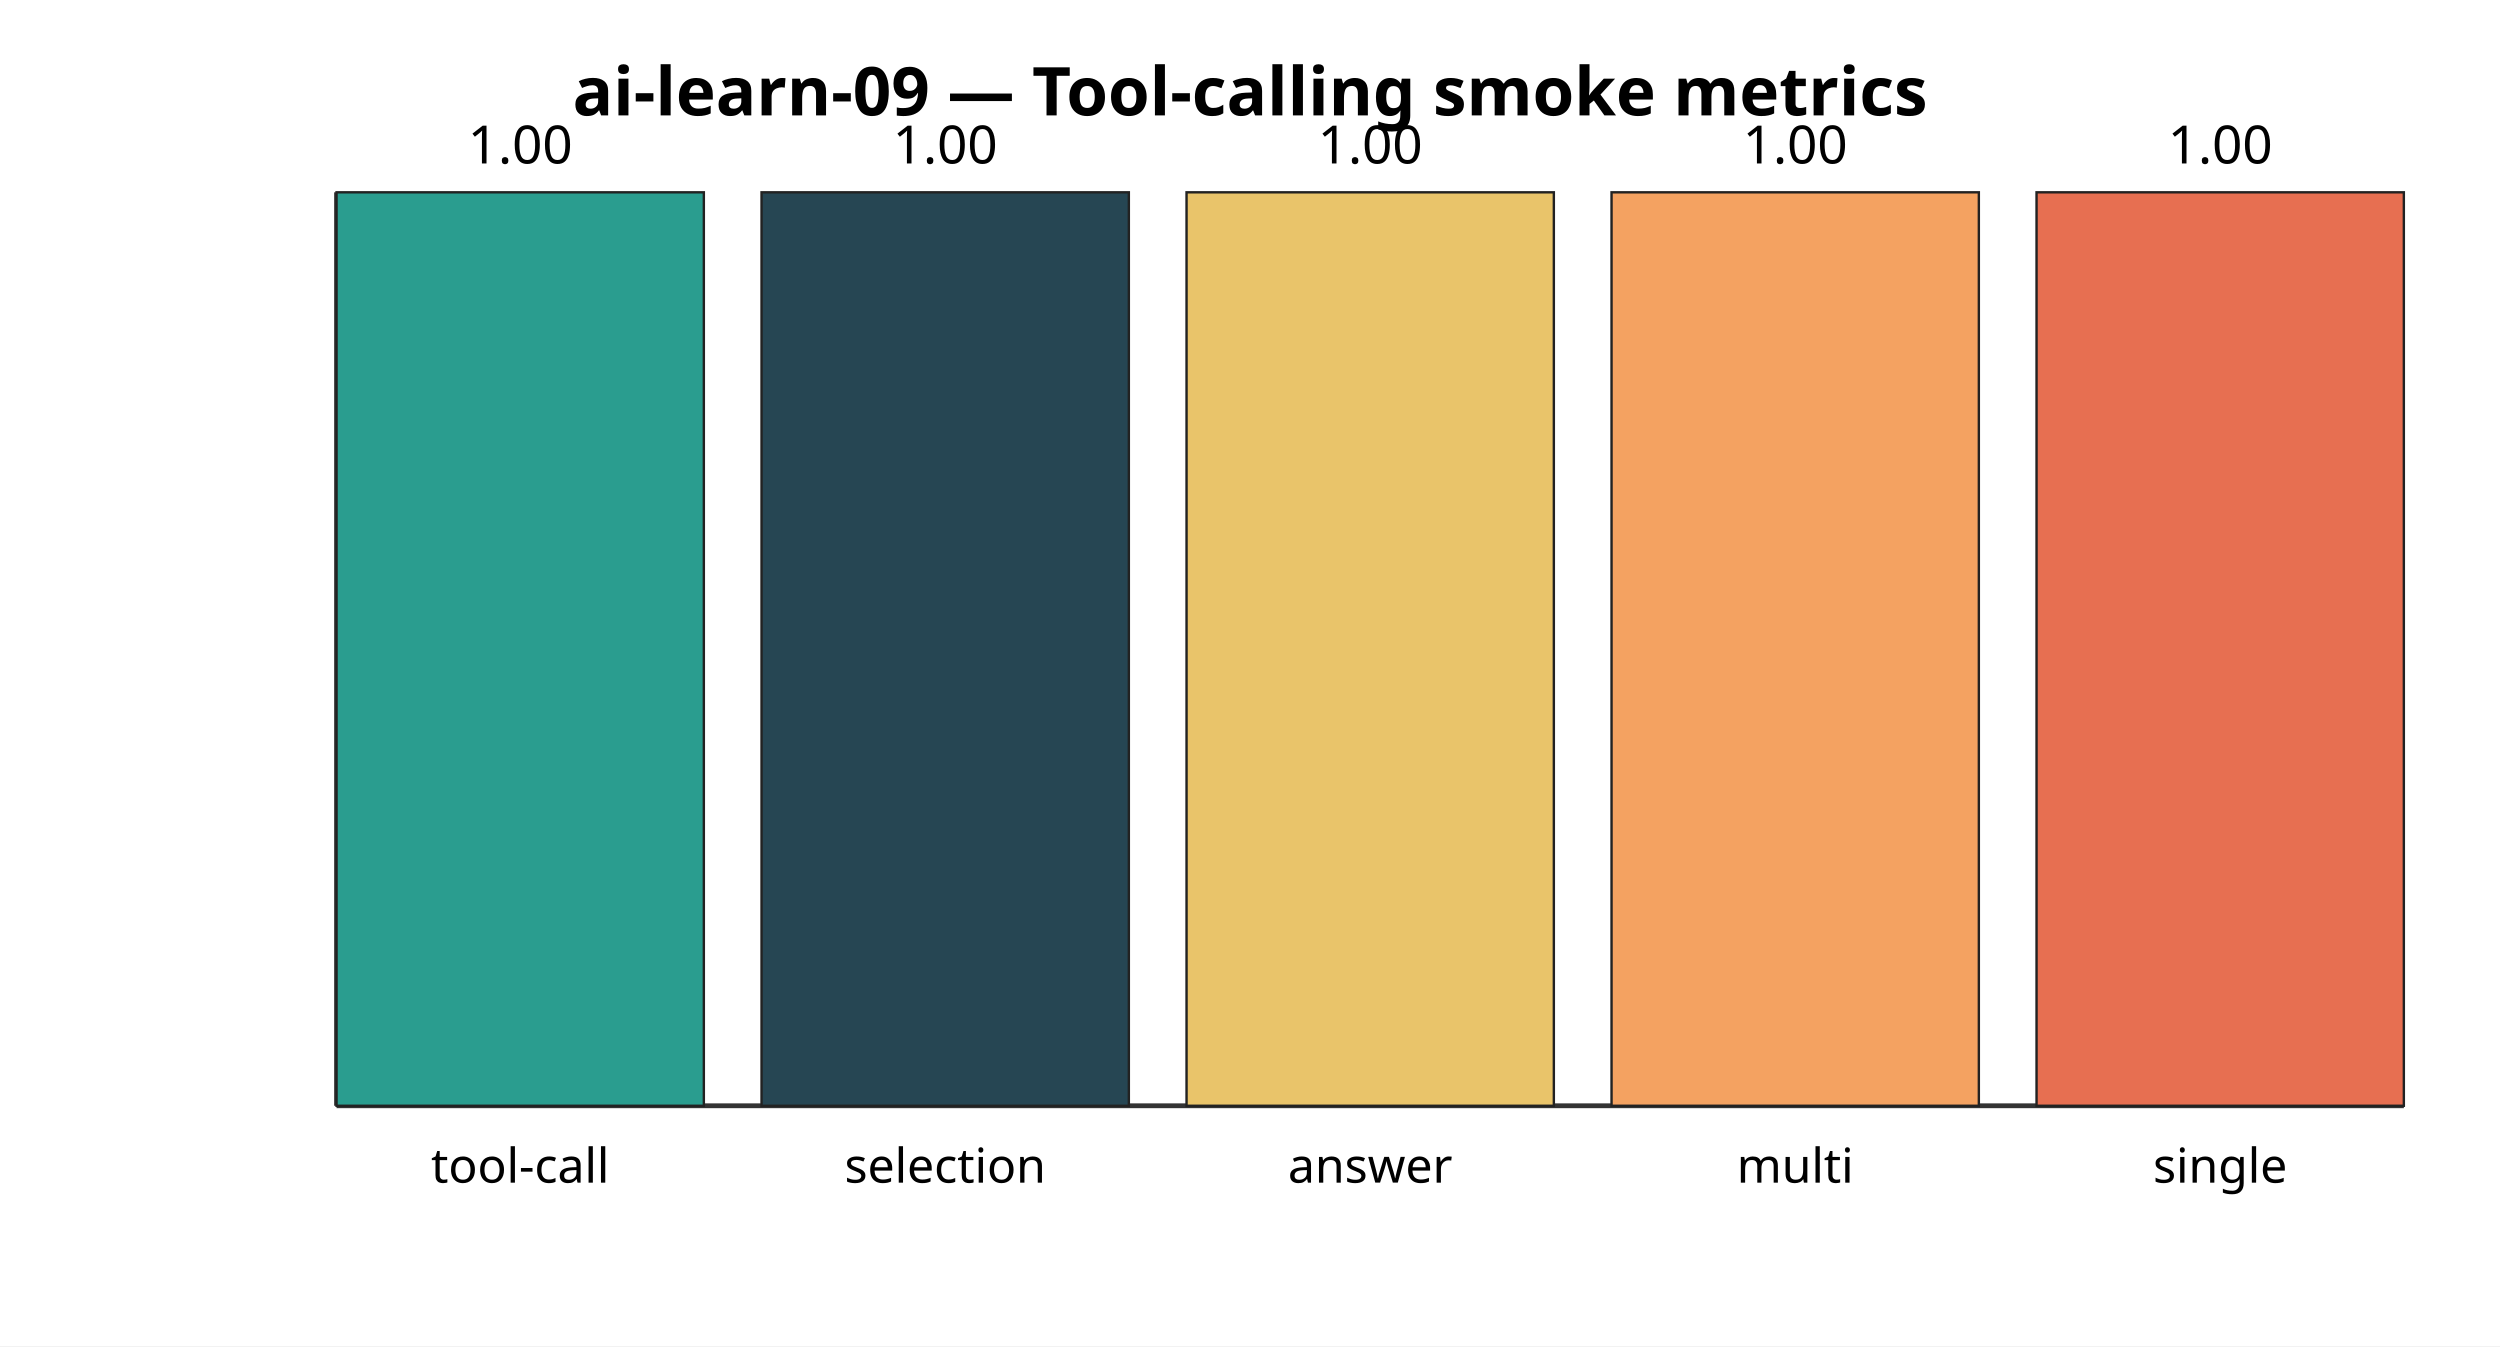
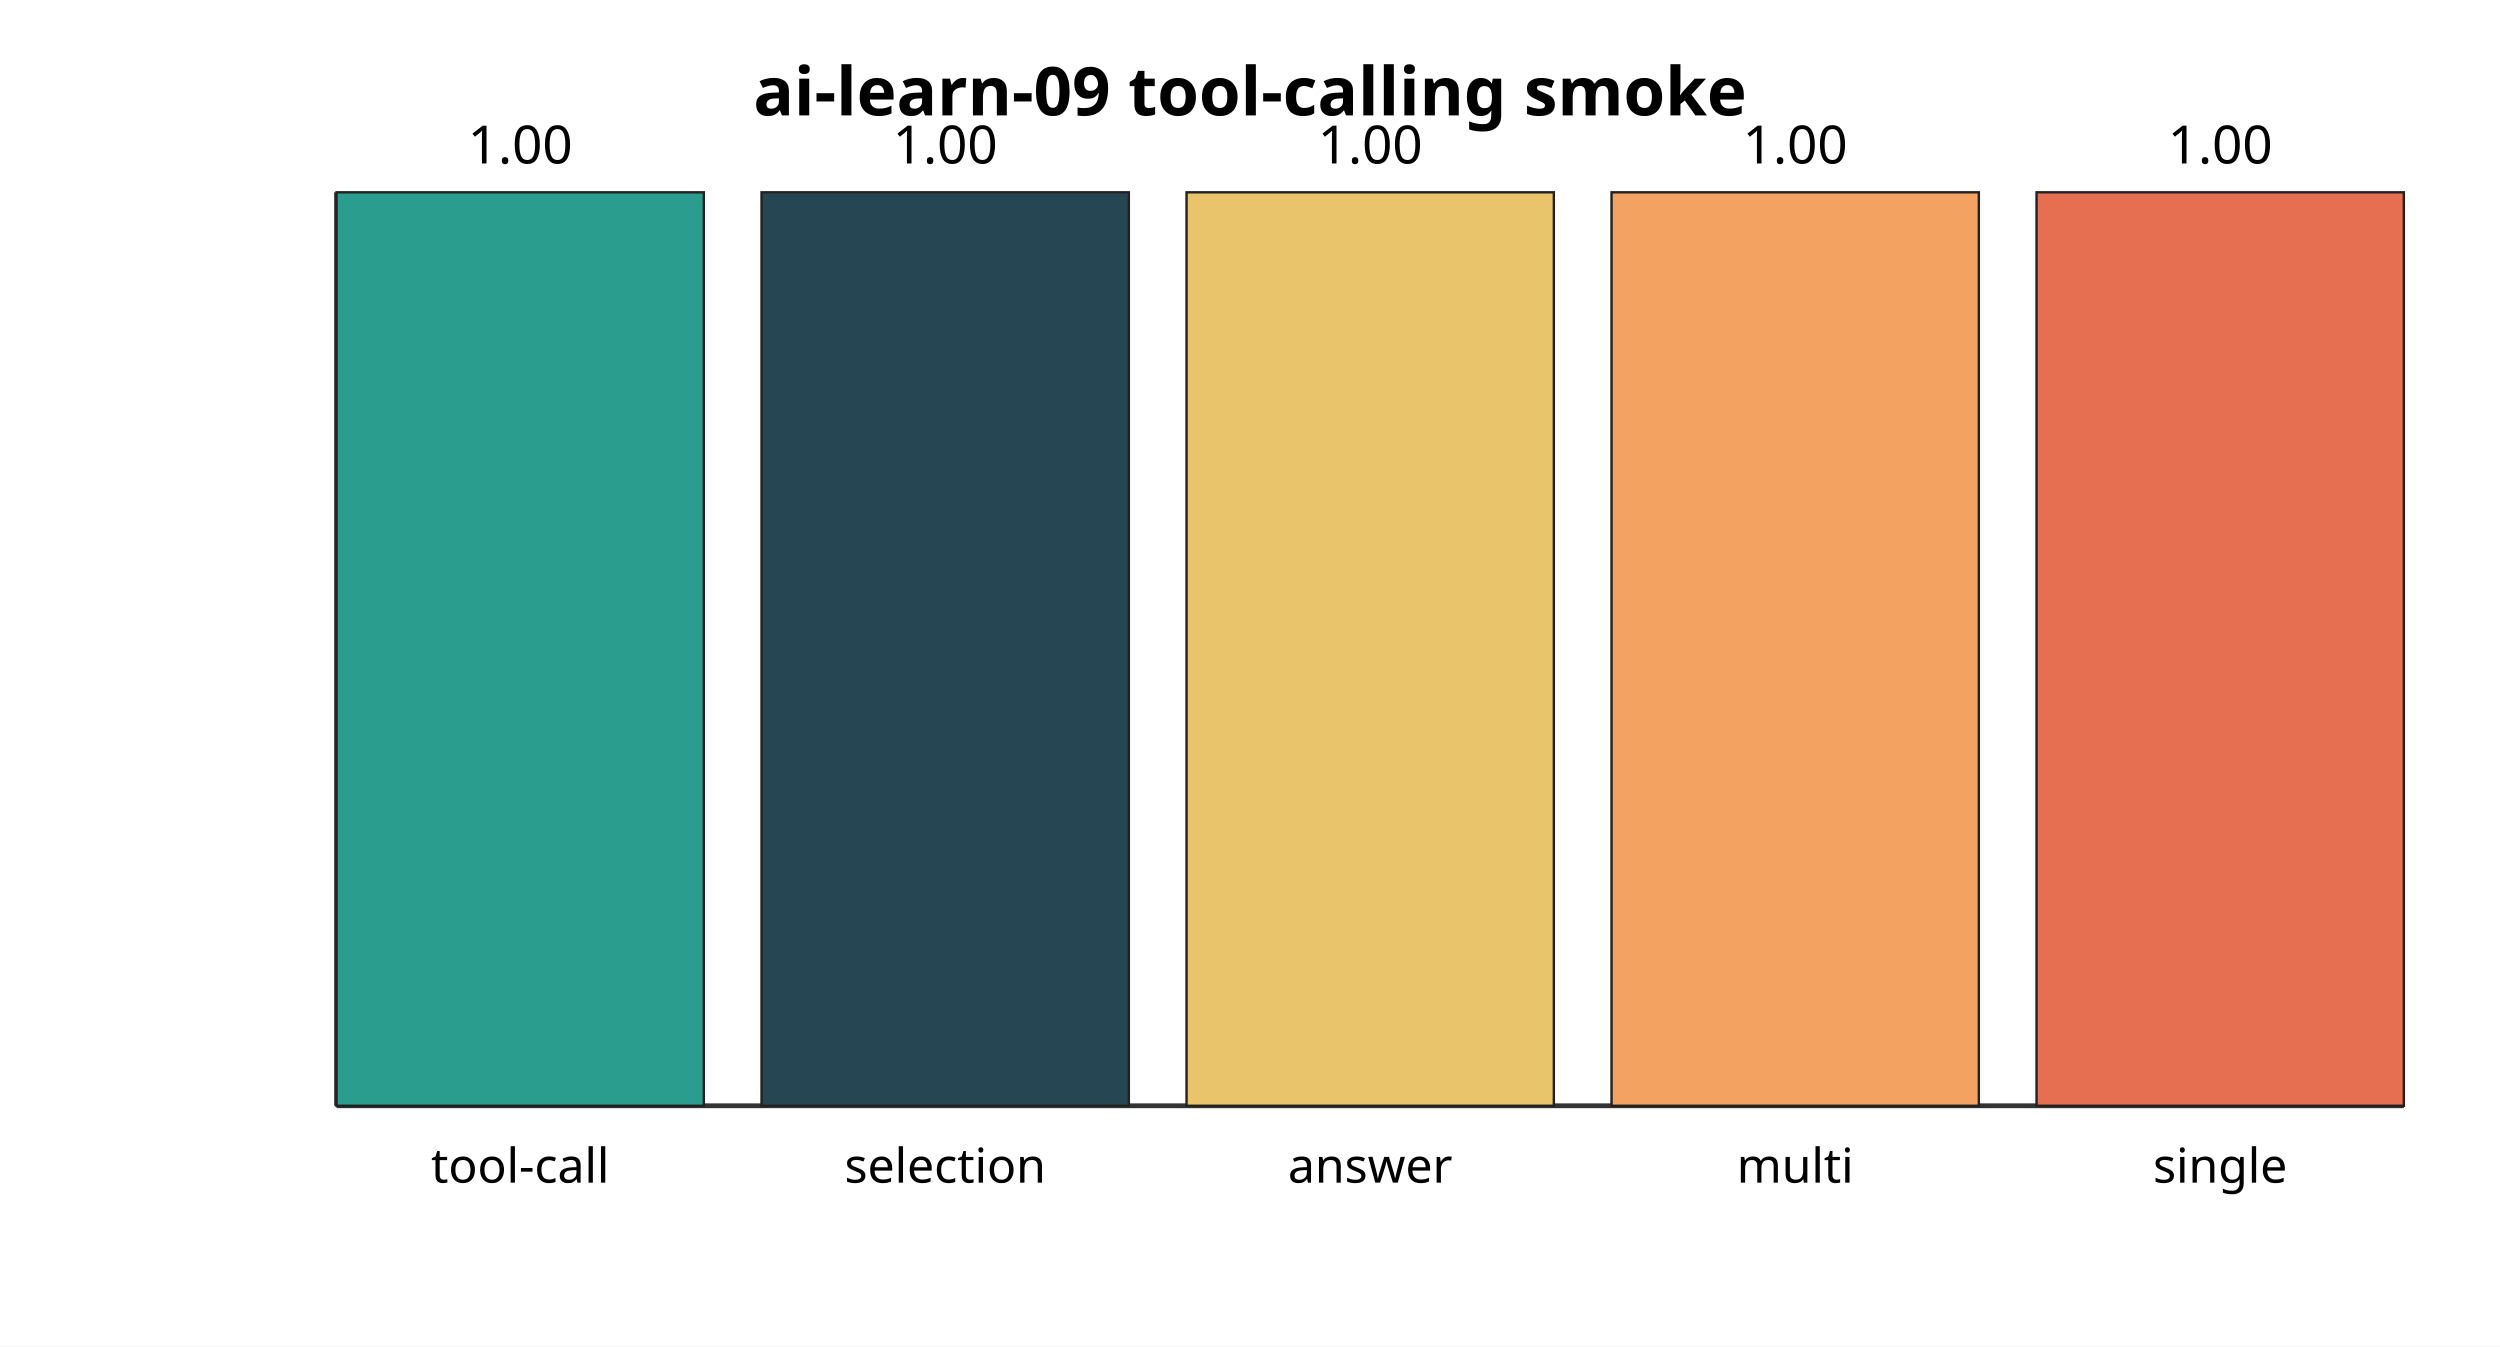
<svg xmlns="http://www.w3.org/2000/svg" width="520" height="280" viewBox="0 0 520 280">
  <rect width="100%" height="100%" fill="#ffffff" />
-   <text x="260.0" y="24" text-anchor="middle" font-family="sans-serif" font-size="14" font-weight="bold">ai-learn-09 — Tool-calling smoke metrics</text>
+   <text x="260.0" y="24" text-anchor="middle" font-family="sans-serif" font-size="14" font-weight="bold">ai-learn-09 tool-calling smoke</text>
  <line x1="70" y1="40" x2="70" y2="230" stroke="#333" stroke-width="1" />
  <line x1="70" y1="230" x2="500" y2="230" stroke="#333" stroke-width="1" />
  <rect x="70.0" y="40.0" width="76.4" height="190.0" fill="#2a9d8f" stroke="#222" stroke-width="0.5" />
  <text x="108.2" y="34.0" text-anchor="middle" font-family="sans-serif" font-size="11">1.00</text>
  <text x="108.2" y="246" text-anchor="middle" font-family="sans-serif" font-size="10">tool-call</text>
  <rect x="158.4" y="40.0" width="76.4" height="190.0" fill="#264653" stroke="#222" stroke-width="0.5" />
  <text x="196.6" y="34.0" text-anchor="middle" font-family="sans-serif" font-size="11">1.00</text>
  <text x="196.6" y="246" text-anchor="middle" font-family="sans-serif" font-size="10">selection</text>
  <rect x="246.8" y="40.0" width="76.4" height="190.0" fill="#e9c46a" stroke="#222" stroke-width="0.5" />
  <text x="285.0" y="34.0" text-anchor="middle" font-family="sans-serif" font-size="11">1.00</text>
  <text x="285.0" y="246" text-anchor="middle" font-family="sans-serif" font-size="10">answer</text>
  <rect x="335.2" y="40.0" width="76.4" height="190.0" fill="#f4a261" stroke="#222" stroke-width="0.5" />
  <text x="373.4" y="34.0" text-anchor="middle" font-family="sans-serif" font-size="11">1.00</text>
  <text x="373.4" y="246" text-anchor="middle" font-family="sans-serif" font-size="10">multi</text>
  <rect x="423.6" y="40.0" width="76.4" height="190.0" fill="#e76f51" stroke="#222" stroke-width="0.5" />
  <text x="461.8" y="34.0" text-anchor="middle" font-family="sans-serif" font-size="11">1.00</text>
  <text x="461.8" y="246" text-anchor="middle" font-family="sans-serif" font-size="10">single</text>
</svg>
